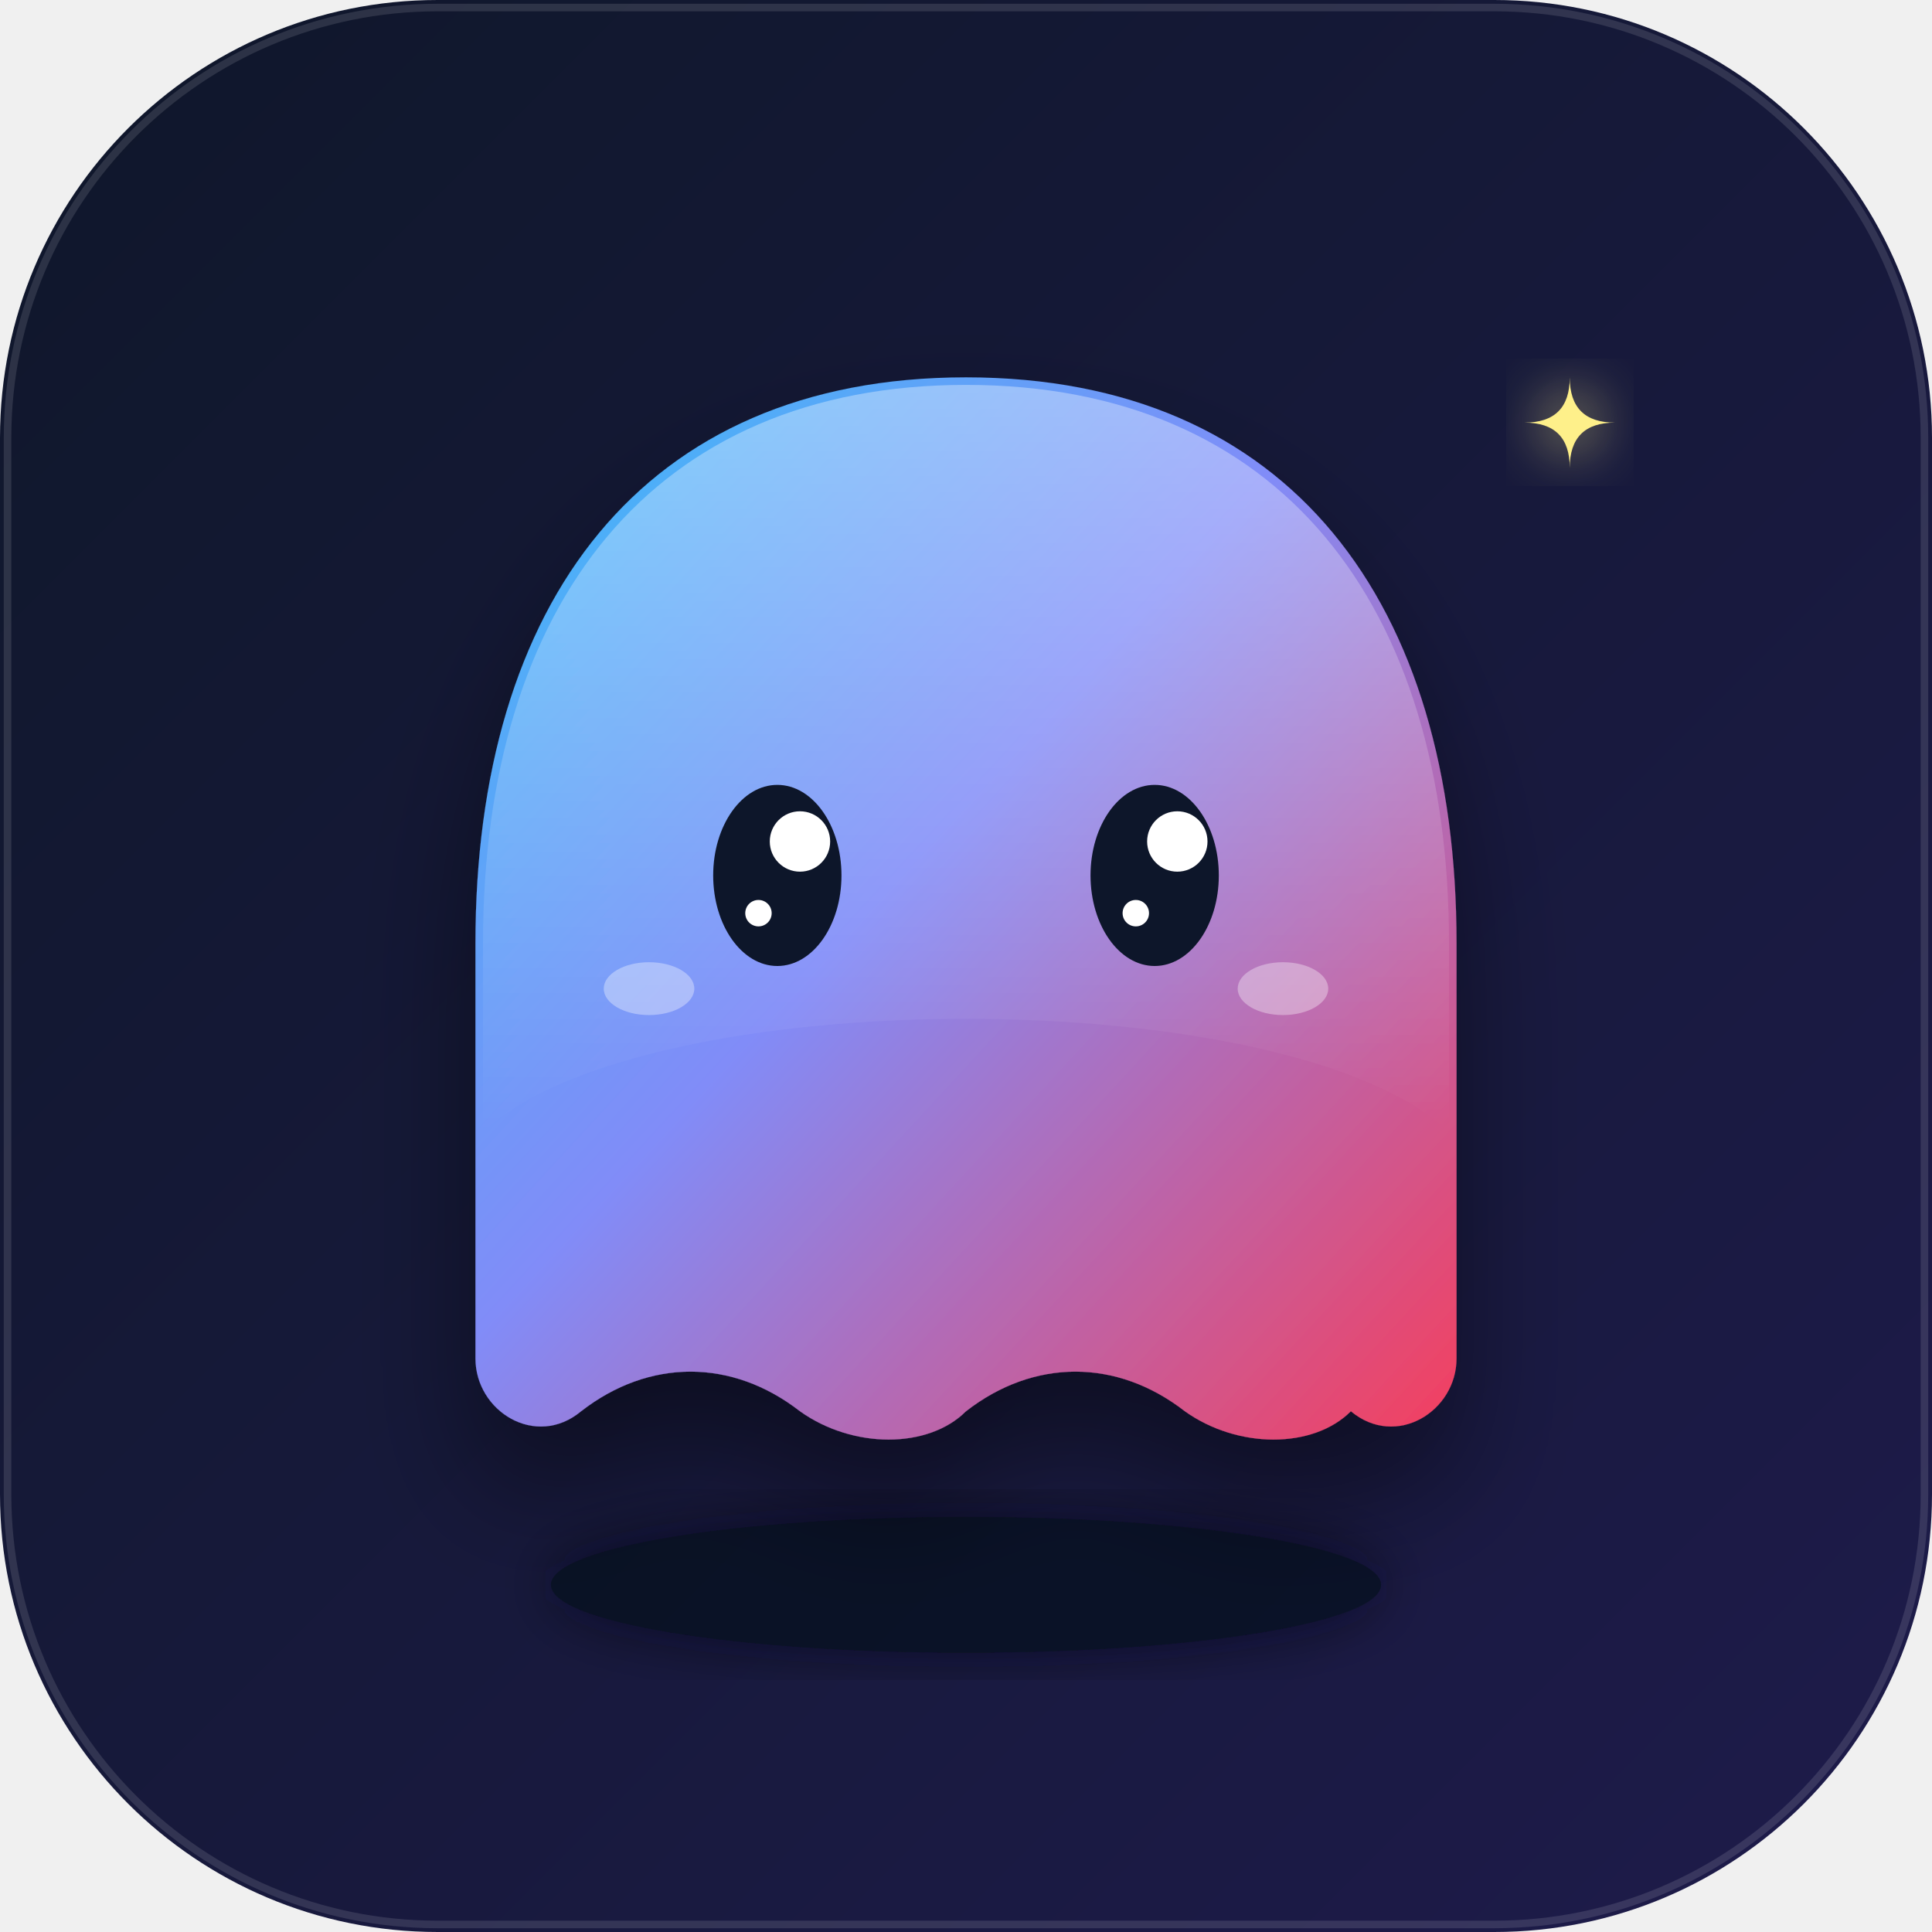
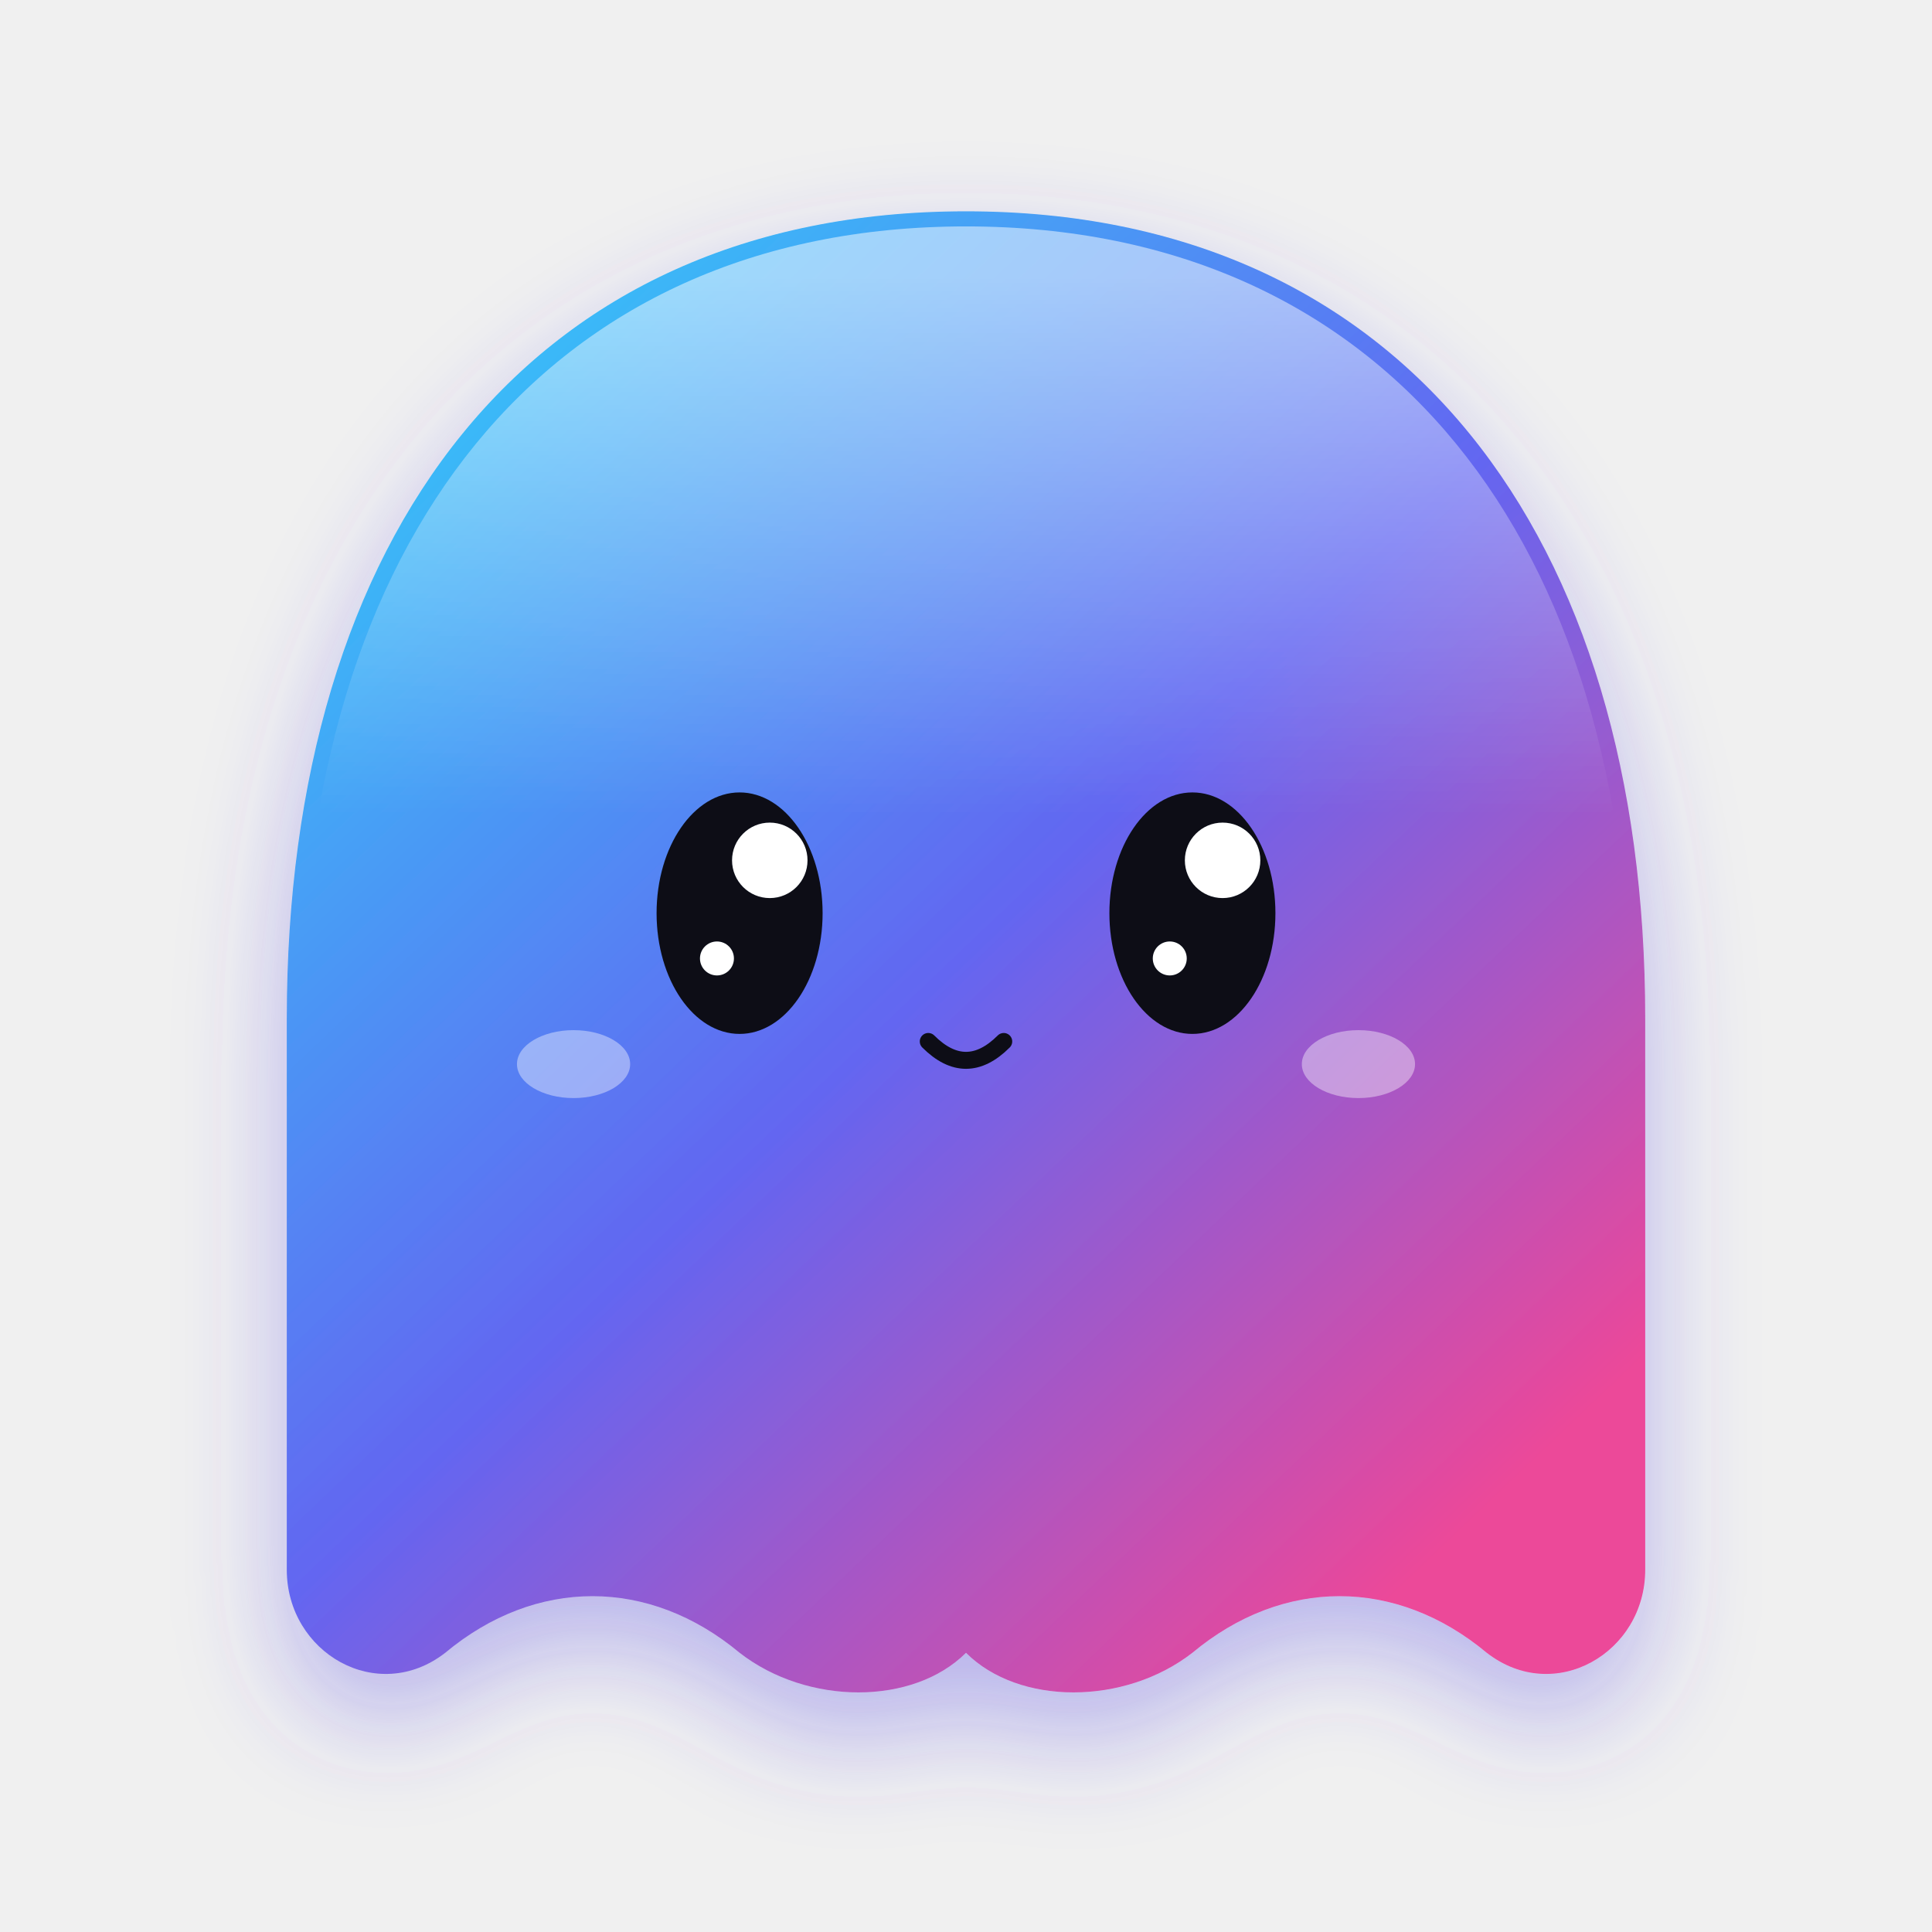
<svg xmlns="http://www.w3.org/2000/svg" viewBox="0 0 512 512" fill="none">
  <defs>
-     <linearGradient id="bg-grad" x1="0%" y1="0%" x2="100%" y2="100%">
-       <stop offset="0%" stop-color="#0f172a" />
-       <stop offset="100%" stop-color="#1e1b4b" />
+     <linearGradient id="ghost-body-grad" x1="15%" y1="10%" x2="85%" y2="90%">
+       <stop offset="0%" stop-color="#38bdf8" />
+       <stop offset="50%" stop-color="#6366f1" />
+       <stop offset="100%" stop-color="#ec4899" />
    </linearGradient>
-     <linearGradient id="sprite-body-grad" x1="0%" y1="0%" x2="100%" y2="100%">
-       <stop offset="0%" stop-color="#38bdf8" />
-       <stop offset="45%" stop-color="#818cf8" />
-       <stop offset="100%" stop-color="#f43f5e" />
-     </linearGradient>
-     <linearGradient id="sprite-glow-grad" x1="50%" y1="0%" x2="50%" y2="100%">
-       <stop offset="0%" stop-color="#ffffff" stop-opacity="0.35" />
+     <linearGradient id="ghost-highlight" x1="50%" y1="5%" x2="50%" y2="60%">
+       <stop offset="0%" stop-color="#ffffff" stop-opacity="0.5" />
      <stop offset="100%" stop-color="#ffffff" stop-opacity="0" />
    </linearGradient>
-     <filter id="soft-shadow" x="-20%" y="-20%" width="140%" height="140%">
-       <feDropShadow dx="0" dy="18" stdDeviation="16" flood-color="#000000" flood-opacity="0.45" />
-     </filter>
-     <filter id="core-glow" x="-20%" y="-20%" width="140%" height="140%">
-       <feGaussianBlur stdDeviation="8" result="blur" />
-       <feComposite in="SourceGraphic" in2="blur" operator="over" />
+     <filter id="ghost-drop" x="-15%" y="-15%" width="130%" height="130%">
+       <feDropShadow dx="0" dy="12" stdDeviation="14" flood-color="#4f46e5" flood-opacity="0.35" />
    </filter>
  </defs>
-   <rect width="512" height="512" rx="116" fill="url(#bg-grad)" />
-   <rect width="508" height="508" x="2" y="2" rx="114" stroke="rgba(255,255,255,0.12)" stroke-width="2" />
-   <ellipse cx="256" cy="420" rx="110" ry="18" fill="#030712" opacity="0.6" filter="url(#core-glow)" />
-   <g filter="url(#soft-shadow)">
-     <path d="M 256 100              C 170 100, 126 160, 126 250              L 126 360              C 126 374, 142 384, 154 374              C 172 360, 194 360, 212 374              C 226 384, 246 384, 256 374              C 274 360, 296 360, 314 374              C 328 384, 348 384, 358 374              C 370 384, 386 374, 386 360              L 386 250              C 386 160, 342 100, 256 100 Z" fill="url(#sprite-body-grad)" />
-     <path d="M 256 102              C 173 102, 128 160, 128 250              L 128 300              C 170 260, 342 260, 384 300              L 384 250              C 384 160, 339 102, 256 102 Z" fill="url(#sprite-glow-grad)" />
-     <g fill="#0f172a">
-       <ellipse cx="206" cy="232" rx="17" ry="24" />
-       <ellipse cx="306" cy="232" rx="17" ry="24" />
-     </g>
-     <g fill="#ffffff">
-       <circle cx="212" cy="223" r="8" />
-       <circle cx="201" cy="242" r="3.5" />
-       <circle cx="312" cy="223" r="8" />
-       <circle cx="301" cy="242" r="3.5" />
-     </g>
-     <g fill="#ffffff" opacity="0.35">
-       <ellipse cx="172" cy="262" rx="12" ry="7" />
-       <ellipse cx="340" cy="262" rx="12" ry="7" />
-     </g>
+   <g filter="url(#ghost-drop)">
+     <path d="M 256 56              C 140 56, 76 142, 76 270              L 76 416              C 76 438, 100 452, 118 438              C 142 418, 172 418, 196 438              C 214 452, 242 452, 256 438              C 270 452, 298 452, 316 438              C 340 418, 370 418, 394 438              C 412 452, 436 438, 436 416              L 436 270              C 436 142, 372 56, 256 56 Z" fill="url(#ghost-body-grad)" />
+     <path d="M 256 60              C 144 60, 80 144, 80 270              L 80 320              C 130 260, 382 260, 432 320              L 432 270              C 432 144, 368 60, 256 60 Z" fill="url(#ghost-highlight)" />
+     <ellipse cx="196" cy="242" rx="22" ry="32" fill="#0b0f19" />
+     <ellipse cx="316" cy="242" rx="22" ry="32" fill="#0b0f19" />
+     <circle cx="204" cy="228" r="10" fill="#ffffff" />
+     <circle cx="190" cy="254" r="4.5" fill="#ffffff" />
+     <circle cx="324" cy="228" r="10" fill="#ffffff" />
+     <circle cx="310" cy="254" r="4.5" fill="#ffffff" />
+     <ellipse cx="152" cy="282" rx="15" ry="9" fill="#ffffff" opacity="0.4" />
+     <ellipse cx="360" cy="282" rx="15" ry="9" fill="#ffffff" opacity="0.4" />
+     <path d="M 246 276 Q 256 286 266 276" stroke="#0b0f19" stroke-width="4.5" stroke-linecap="round" />
  </g>
-   <path d="M 404 112 Q 416 112 416 100 Q 416 112 428 112 Q 416 112 416 124 Q 416 112 404 112 Z" fill="#fef08a" filter="url(#core-glow)" />
</svg>
